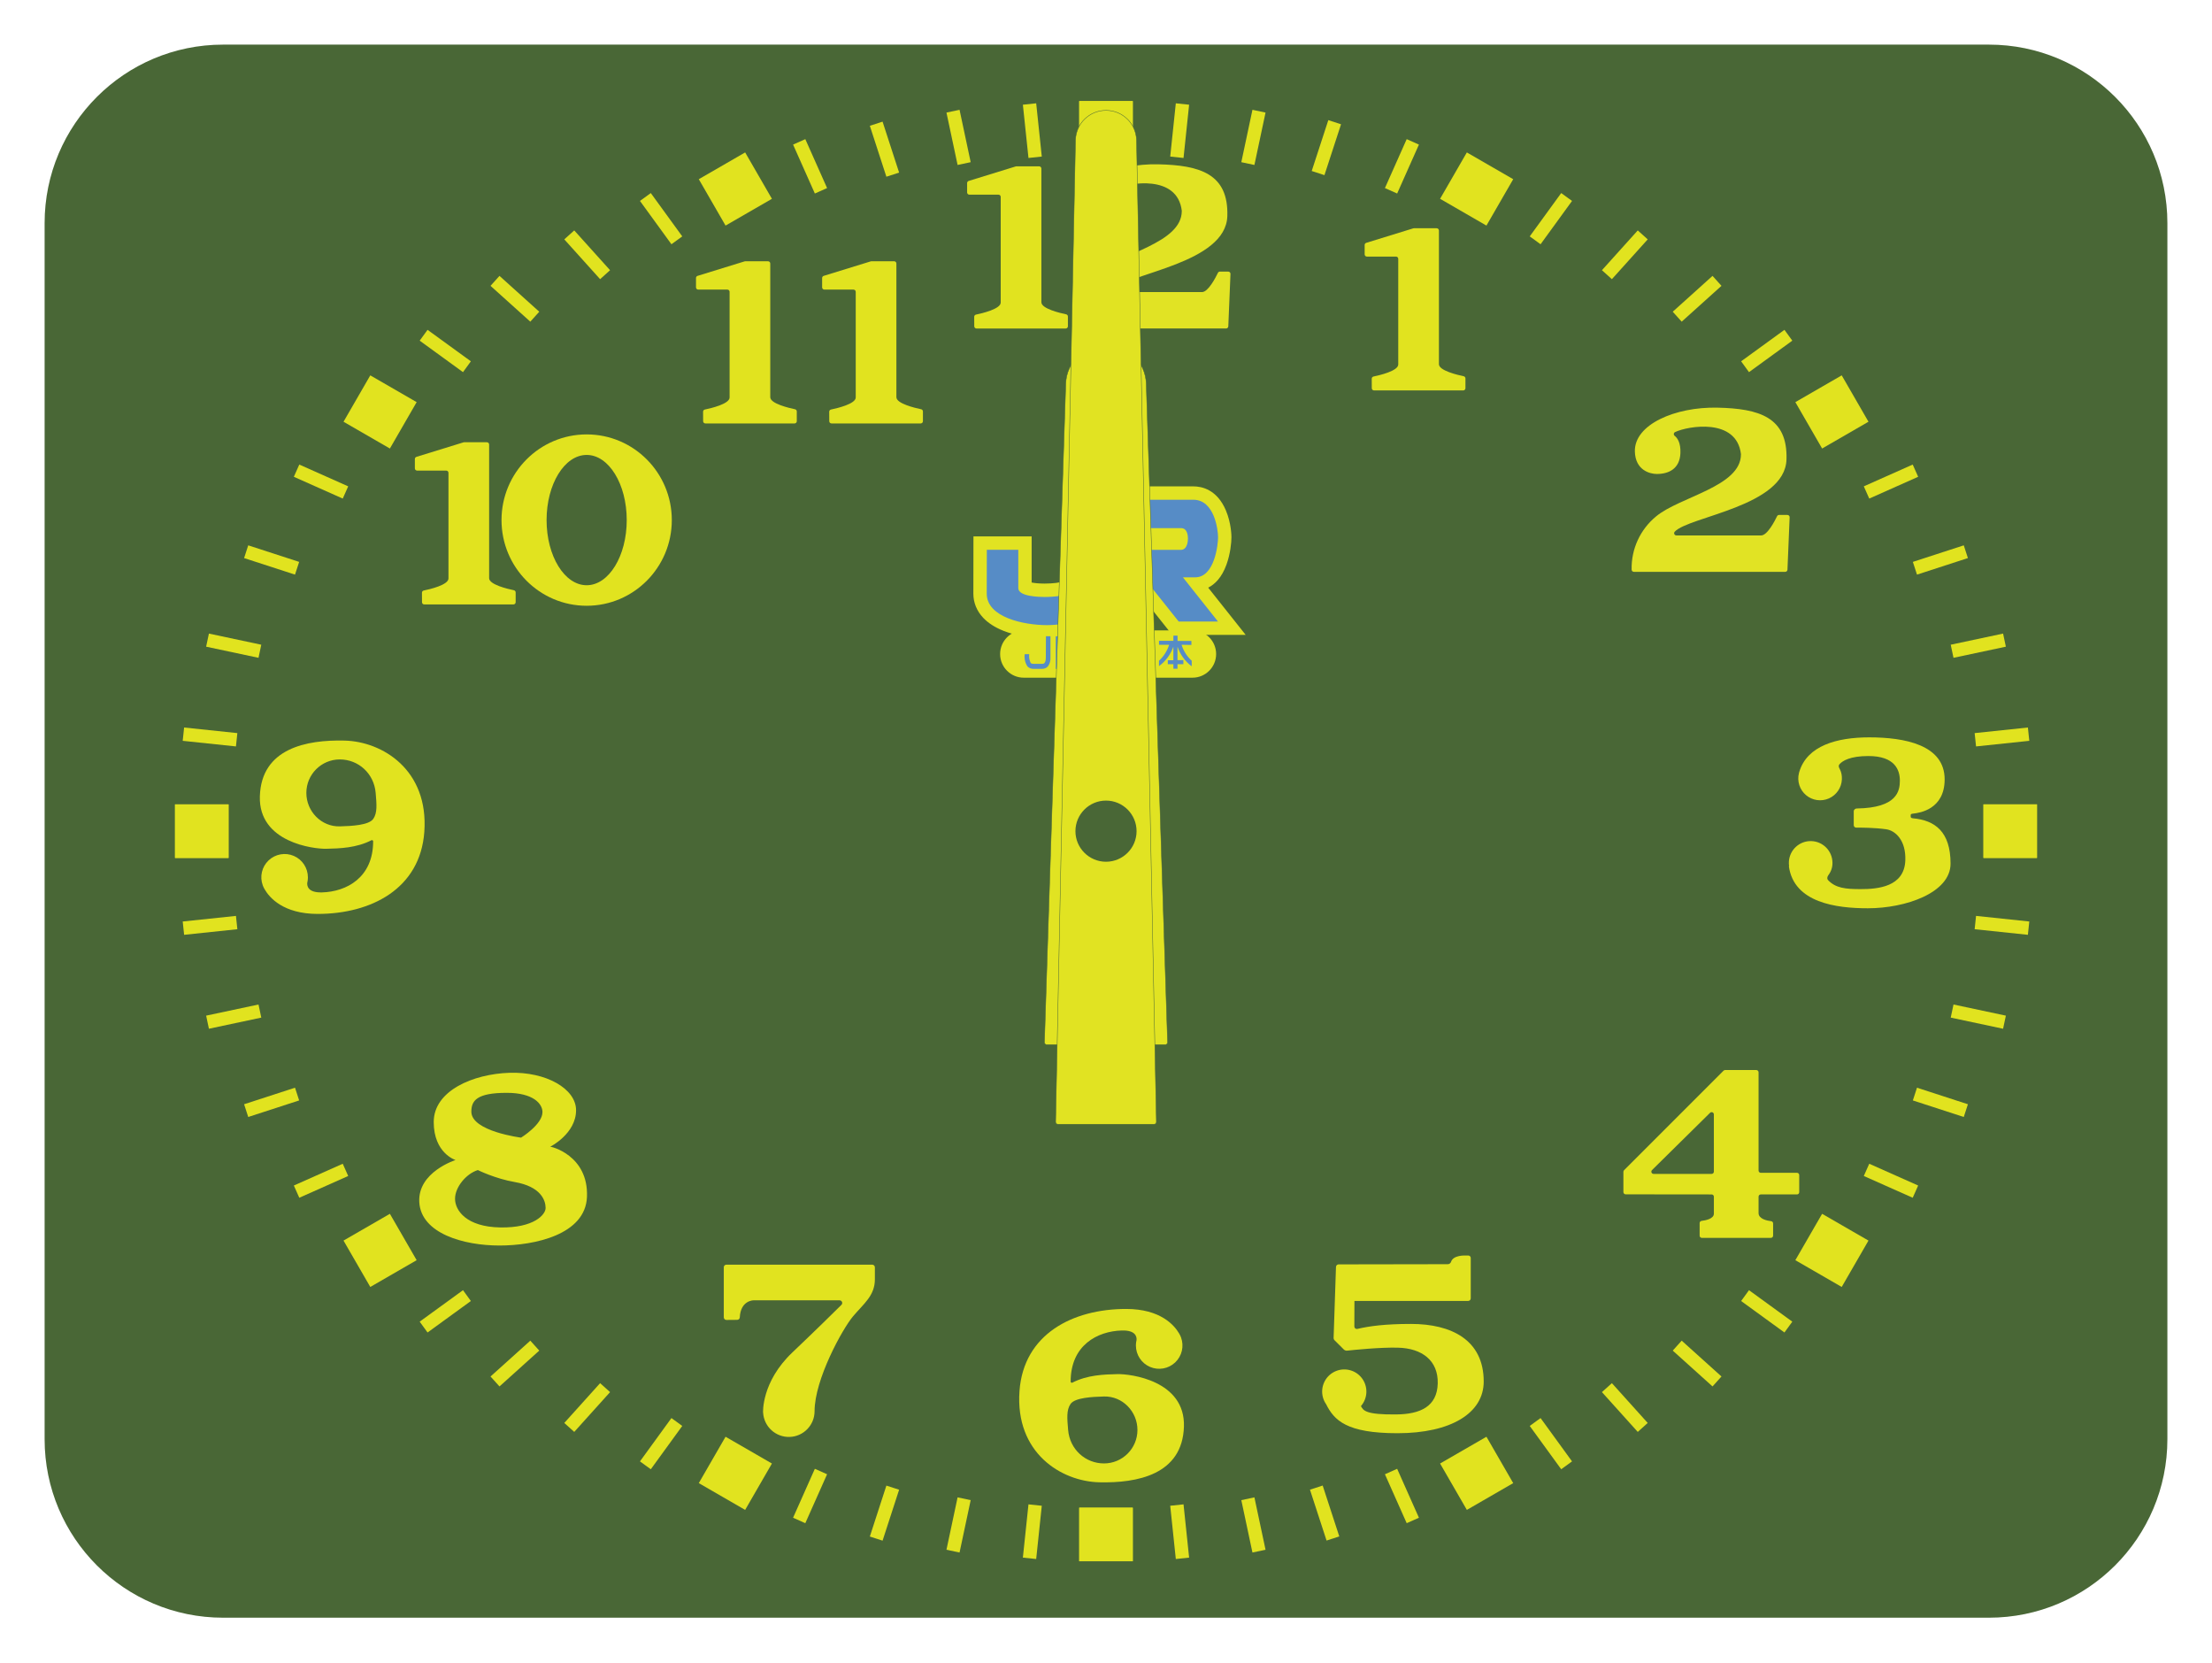
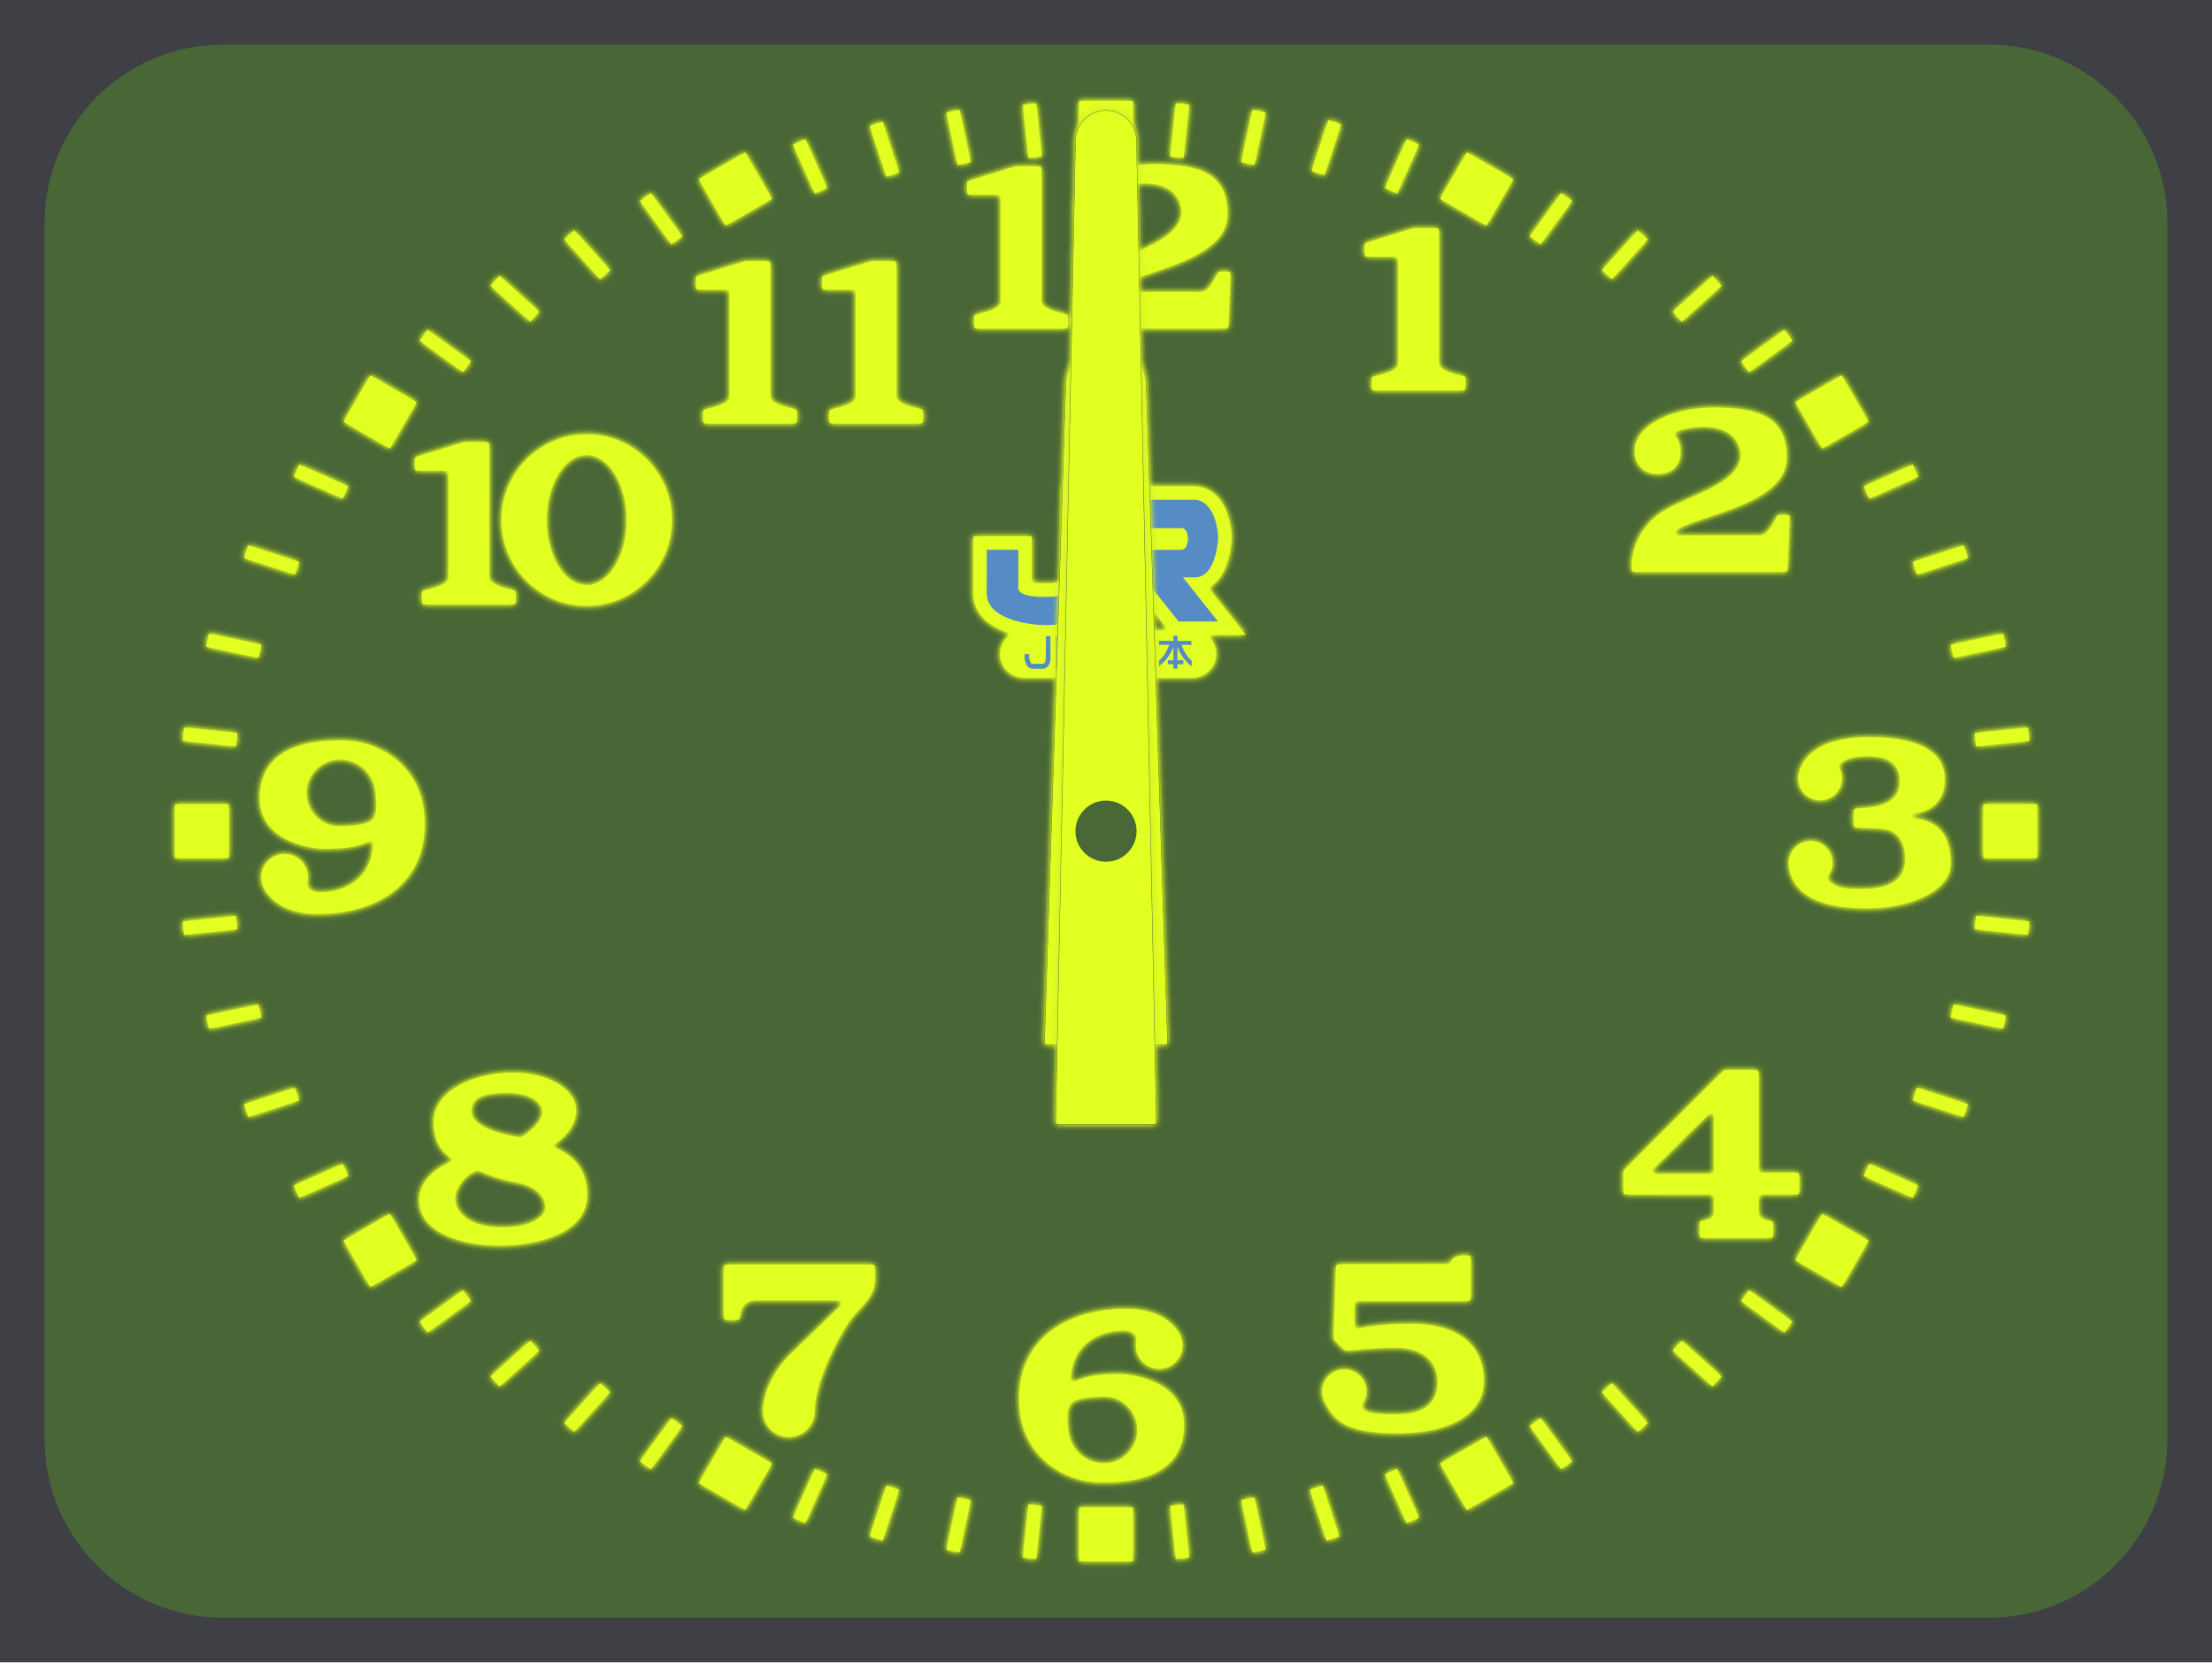
<svg xmlns="http://www.w3.org/2000/svg" xmlns:xlink="http://www.w3.org/1999/xlink" viewBox="0 0 4958.21 3725.07">
+   <style>
+     .yellow-fill {
+       fill: #e2ff22;
+     }
+     .green-fill {
+       fill: #496736;
+     }
+     .grey-fill {
+       fill: #3f3f46;
+     }
+     .blue-fill {
+       fill: #568cc6;
+     }
+   </style>
  <defs>
    <symbol id="_2_digit" data-name="2_digit" viewBox="0 0 354.24 368">
-       <path id="_2_digit-3" data-name="2_digit" d="M5.07,368h339.3a5,5,0,0,0,5-4.8l4.87-117.48a5,5,0,0,0-5-5.21H330.55a5,5,0,0,0-4.51,2.84c-4.78,10-21.65,43.07-35.67,43.07h-190A5,5,0,0,1,96.7,278c31.53-34.24,247.11-56.41,250.48-161.71C350.22,21.24,285.75,2.05,192,.07S5.9,37.5,7.33,98.16c1,42.4,34,50.53,49.21,50.53,26.86,0,51.52-11.66,52.88-46.88.9-23.4-7-34-12.87-38.56a5,5,0,0,1,.89-8.46c29.11-13.78,137.8-32.45,147.65,49.3,0,.23,0,.47,0,.7-.12,72.38-136.83,94.56-190.24,139A150,150,0,0,0,.07,363.17,5,5,0,0,0,5.07,368Z" style="fill: #e1e324" />
+       <path id="_2_digit-3" data-name="2_digit" d="M5.07,368h339.3a5,5,0,0,0,5-4.8l4.87-117.48a5,5,0,0,0-5-5.21H330.55a5,5,0,0,0-4.51,2.84c-4.78,10-21.65,43.07-35.67,43.07h-190A5,5,0,0,1,96.7,278c31.53-34.24,247.11-56.41,250.48-161.71C350.22,21.24,285.75,2.05,192,.07S5.9,37.5,7.33,98.16c1,42.4,34,50.53,49.21,50.53,26.86,0,51.52-11.66,52.88-46.88.9-23.4-7-34-12.87-38.56a5,5,0,0,1,.89-8.46c29.11-13.78,137.8-32.45,147.65,49.3,0,.23,0,.47,0,.7-.12,72.38-136.83,94.56-190.24,139A150,150,0,0,0,.07,363.17,5,5,0,0,0,5.07,368Z" class="yellow-fill" />
    </symbol>
    <symbol id="_1_digit" data-name="1_digit" viewBox="0 0 225.91 363.38">
-       <path id="_1_digit-3" data-name="1_digit" d="M15.88,337.17a5,5,0,0,1,4-4.93c13.35-2.74,55.43-12.51,55.43-27V68.5a5,5,0,0,0-5-5H5a5,5,0,0,1-5-5v-21a5,5,0,0,1,3.53-4.78L108.93.22A4.9,4.9,0,0,1,110.4,0h51.06a5,5,0,0,1,5,5V304.6c0,14.46,42.14,24.23,55.46,27a5,5,0,0,1,4,4.9v21.93a5,5,0,0,1-5,5H21a5,5,0,0,1-5-5Z" style="fill: #e1e31f" />
+       <path id="_1_digit-3" data-name="1_digit" d="M15.88,337.17a5,5,0,0,1,4-4.93c13.35-2.74,55.43-12.51,55.43-27V68.5a5,5,0,0,0-5-5H5a5,5,0,0,1-5-5v-21a5,5,0,0,1,3.53-4.78L108.93.22A4.9,4.9,0,0,1,110.4,0h51.06a5,5,0,0,1,5,5V304.6c0,14.46,42.14,24.23,55.46,27a5,5,0,0,1,4,4.9v21.93a5,5,0,0,1-5,5H21a5,5,0,0,1-5-5Z" class="yellow-fill" />
    </symbol>
+     <filter id="yellow-glow" x="-50%" y="-50%" width="200%" height="200%">
+       <feGaussianBlur in="SourceGraphic" stdDeviation="7" result="blur" />
+       <feColorMatrix in="blur" type="matrix" values="           1 0 0 0 0           0 1 0 0 0           0 0 1 0 0           0 0 0 1.5 0" result="strongBlur" />
+       <feMerge>
+         <feMergeNode in="strongBlur" />
+         <feMergeNode in="SourceGraphic" />
+       </feMerge>
+     </filter>
  </defs>
  <g id="Layer_1" data-name="Layer 1">
-     <rect id="background" width="4958.21" height="3725.07" style="fill: none" />
-     <rect id="dial" x="100" y="100" width="4758.21" height="3525.07" rx="400" style="fill: #496736" />
-     <g id="markers">
+     <rect id="background" width="4958.21" height="3725.07" class="grey-fill" />
+     <rect id="dial" x="100" y="100" width="4758.21" height="3525.07" rx="400" class="green-fill" />
+     <g id="markers" filter="url(#yellow-glow)">
      <g>
-         <rect x="392.3" y="1802.54" width="120" height="120" style="fill: #e1e31f" />
-         <rect x="410.79" y="1636.45" width="120" height="30" transform="translate(175.2 -40.16) rotate(6)" style="fill: #e1e31f" />
-         <rect x="463.86" y="1431.94" width="120" height="30" transform="translate(312.28 -77.3) rotate(12)" style="fill: #e1e31f" />
-         <rect x="548.84" y="1239.85" width="120" height="30" transform="translate(417.57 -126.72) rotate(18)" style="fill: #e1e31f" />
-         <rect x="659.57" y="1064.14" width="120" height="30" transform="translate(501.14 -199.38) rotate(24)" style="fill: #e1e31f" />
-         <rect x="938.1" y="771.52" width="120" height="30" transform="translate(652.92 -436.46) rotate(36)" style="fill: #e1e31f" />
-         <rect x="1094.14" y="654.53" width="120" height="30" transform="translate(744.45 -600.3) rotate(42)" style="fill: #e1e31f" />
-         <rect x="1256.16" y="555.95" width="120" height="30" transform="translate(859.78 -789.19) rotate(48)" style="fill: #e1e31f" />
-         <rect x="1421.9" y="474.99" width="120" height="30" transform="translate(1007.27 -996.9) rotate(54)" style="fill: #e1e31f" />
-         <rect x="1755.8" y="357.72" width="120" height="30" transform="translate(1417.75 -1437.69) rotate(66)" style="fill: #e1e31f" />
-         <rect x="1922.56" y="319.32" width="120" height="30" transform="translate(1687.87 -1654.52) rotate(72)" style="fill: #e1e31f" />
-         <rect x="2088.65" y="292.85" width="120" height="30" transform="translate(2003.04 -1857.85) rotate(78)" style="fill: #e1e31f" />
-         <rect x="2253.98" y="277.74" width="120" height="30" transform="translate(2363.24 -2039.16) rotate(84)" style="fill: #e1e31f" />
-         <rect x="791.97" y="863.11" width="120" height="120" transform="translate(575.7 -302.31) rotate(30)" style="fill: #e1e31f" />
-         <rect x="1588.3" y="363.54" width="120" height="120" transform="translate(1190.95 -1215.7) rotate(60)" style="fill: #e1e31f" />
-         <rect x="2419.11" y="226.49" width="120" height="120" transform="translate(2765.59 -2192.62) rotate(90)" style="fill: #e1e31f" />
+         <rect x="392.3" y="1802.54" width="120" height="120" class="yellow-fill" />
+         <rect x="410.79" y="1636.45" width="120" height="30" transform="translate(175.2 -40.16) rotate(6)" class="yellow-fill" />
+         <rect x="463.86" y="1431.94" width="120" height="30" transform="translate(312.28 -77.3) rotate(12)" class="yellow-fill" />
+         <rect x="548.84" y="1239.85" width="120" height="30" transform="translate(417.57 -126.72) rotate(18)" class="yellow-fill" />
+         <rect x="659.57" y="1064.14" width="120" height="30" transform="translate(501.14 -199.38) rotate(24)" class="yellow-fill" />
+         <rect x="938.1" y="771.52" width="120" height="30" transform="translate(652.92 -436.46) rotate(36)" class="yellow-fill" />
+         <rect x="1094.14" y="654.53" width="120" height="30" transform="translate(744.45 -600.3) rotate(42)" class="yellow-fill" />
+         <rect x="1256.16" y="555.95" width="120" height="30" transform="translate(859.78 -789.19) rotate(48)" class="yellow-fill" />
+         <rect x="1421.9" y="474.99" width="120" height="30" transform="translate(1007.27 -996.9) rotate(54)" class="yellow-fill" />
+         <rect x="1755.8" y="357.72" width="120" height="30" transform="translate(1417.75 -1437.69) rotate(66)" class="yellow-fill" />
+         <rect x="1922.56" y="319.32" width="120" height="30" transform="translate(1687.87 -1654.52) rotate(72)" class="yellow-fill" />
+         <rect x="2088.65" y="292.85" width="120" height="30" transform="translate(2003.04 -1857.85) rotate(78)" class="yellow-fill" />
+         <rect x="2253.98" y="277.74" width="120" height="30" transform="translate(2363.24 -2039.16) rotate(84)" class="yellow-fill" />
+         <rect x="791.97" y="863.11" width="120" height="120" transform="translate(575.7 -302.31) rotate(30)" class="yellow-fill" />
+         <rect x="1588.3" y="363.54" width="120" height="120" transform="translate(1190.95 -1215.7) rotate(60)" class="yellow-fill" />
+         <rect x="2419.11" y="226.49" width="120" height="120" transform="translate(2765.59 -2192.62) rotate(90)" class="yellow-fill" />
      </g>
      <g>
-         <rect x="4445.92" y="1802.54" width="120" height="120" transform="translate(9011.84 3725.07) rotate(-180)" style="fill: #e1e31f" />
-         <rect x="4427.42" y="1636.45" width="120" height="30" transform="translate(9122.89 2824.8) rotate(174)" style="fill: #e1e31f" />
-         <rect x="4374.35" y="1431.94" width="120" height="30" transform="translate(9072.64 1940.3) rotate(168)" style="fill: #e1e31f" />
-         <rect x="4289.38" y="1239.85" width="120" height="30" transform="translate(8873.65 1104.25) rotate(162)" style="fill: #e1e31f" />
-         <rect x="4178.64" y="1064.14" width="120" height="30" transform="translate(8549.76 340.97) rotate(156)" style="fill: #e1e31f" />
-         <rect x="3900.12" y="771.52" width="120" height="30" transform="translate(7626.22 -904.87) rotate(144)" style="fill: #e1e31f" />
-         <rect x="3744.08" y="654.53" width="120" height="30" transform="translate(7079.06 -1378.34) rotate(138)" style="fill: #e1e31f" />
-         <rect x="3582.06" y="555.95" width="120" height="30" transform="translate(6503.37 -1753.58) rotate(132)" style="fill: #e1e31f" />
-         <rect x="3416.32" y="474.99" width="120" height="30" transform="translate(5916.06 -2034.4) rotate(126)" style="fill: #e1e31f" />
-         <rect x="3082.41" y="357.72" width="120" height="30" transform="translate(4761.05 -2346.41) rotate(114)" style="fill: #e1e31f" />
-         <rect x="2915.65" y="319.32" width="120" height="30" transform="matrix(-0.31, 0.95, -0.95, -0.31, 4213.14, -2392.39)" style="fill: #e1e31f" />
-         <rect x="2749.57" y="292.85" width="120" height="30" transform="translate(3694.83 -2376.31) rotate(102)" style="fill: #e1e31f" />
-         <rect x="2584.24" y="277.74" width="120" height="30" transform="translate(3211.77 -2306.41) rotate(96)" style="fill: #e1e31f" />
-         <rect x="4046.24" y="863.11" width="120" height="120" transform="translate(8123.91 -330.58) rotate(150)" style="fill: #e1e31f" />
-         <rect x="3249.91" y="363.54" width="120" height="120" transform="translate(5331.66 -2231.16) rotate(120)" style="fill: #e1e31f" />
-         <rect x="2419.11" y="226.49" width="120" height="120" transform="translate(2765.59 -2192.62) rotate(90)" style="fill: #e1e31f" />
+         <rect x="4445.92" y="1802.54" width="120" height="120" transform="translate(9011.84 3725.07) rotate(-180)" class="yellow-fill" />
+         <rect x="4427.42" y="1636.45" width="120" height="30" transform="translate(9122.89 2824.8) rotate(174)" class="yellow-fill" />
+         <rect x="4374.35" y="1431.94" width="120" height="30" transform="translate(9072.64 1940.3) rotate(168)" class="yellow-fill" />
+         <rect x="4289.38" y="1239.85" width="120" height="30" transform="translate(8873.65 1104.25) rotate(162)" class="yellow-fill" />
+         <rect x="4178.64" y="1064.14" width="120" height="30" transform="translate(8549.76 340.97) rotate(156)" class="yellow-fill" />
+         <rect x="3900.12" y="771.52" width="120" height="30" transform="translate(7626.22 -904.87) rotate(144)" class="yellow-fill" />
+         <rect x="3744.08" y="654.53" width="120" height="30" transform="translate(7079.06 -1378.34) rotate(138)" class="yellow-fill" />
+         <rect x="3582.06" y="555.95" width="120" height="30" transform="translate(6503.37 -1753.58) rotate(132)" class="yellow-fill" />
+         <rect x="3416.32" y="474.99" width="120" height="30" transform="translate(5916.06 -2034.4) rotate(126)" class="yellow-fill" />
+         <rect x="3082.41" y="357.72" width="120" height="30" transform="translate(4761.05 -2346.41) rotate(114)" class="yellow-fill" />
+         <rect x="2915.65" y="319.32" width="120" height="30" transform="matrix(-0.31, 0.95, -0.95, -0.31, 4213.14, -2392.39)" class="yellow-fill" />
+         <rect x="2749.57" y="292.85" width="120" height="30" transform="translate(3694.83 -2376.31) rotate(102)" class="yellow-fill" />
+         <rect x="2584.24" y="277.74" width="120" height="30" transform="translate(3211.77 -2306.41) rotate(96)" class="yellow-fill" />
+         <rect x="4046.24" y="863.11" width="120" height="120" transform="translate(8123.91 -330.58) rotate(150)" class="yellow-fill" />
+         <rect x="3249.91" y="363.54" width="120" height="120" transform="translate(5331.66 -2231.16) rotate(120)" class="yellow-fill" />
+         <rect x="2419.11" y="226.49" width="120" height="120" transform="translate(2765.59 -2192.62) rotate(90)" class="yellow-fill" />
      </g>
      <g>
-         <rect x="4445.92" y="1802.54" width="120" height="120" transform="translate(9011.84 3725.07) rotate(180)" style="fill: #e1e31f" />
-         <rect x="4427.42" y="2058.62" width="120" height="30" transform="translate(8733.51 4604.94) rotate(-174)" style="fill: #e1e31f" />
-         <rect x="4374.35" y="2263.14" width="120" height="30" transform="translate(8298.16 5428.45) rotate(-168)" style="fill: #e1e31f" />
-         <rect x="4289.38" y="2455.22" width="120" height="30" transform="translate(7722.54 6163.58) rotate(-162)" style="fill: #e1e31f" />
-         <rect x="4178.64" y="2630.93" width="120" height="30" transform="translate(7034.64 6787.12) rotate(-156)" style="fill: #e1e31f" />
-         <rect x="3900.12" y="2923.55" width="120" height="30" transform="translate(5436.68 7643.59) rotate(-144)" style="fill: #e1e31f" />
-         <rect x="3744.08" y="3040.55" width="120" height="30" transform="translate(4586.5 7871.68) rotate(-138)" style="fill: #e1e31f" />
-         <rect x="3582.06" y="3139.12" width="120" height="30" transform="translate(3735.1 7971.22) rotate(-132)" style="fill: #e1e31f" />
-         <rect x="3416.32" y="3220.08" width="120" height="30" transform="translate(2902.41 7949.01) rotate(-126)" style="fill: #e1e31f" />
-         <rect x="3082.41" y="3337.35" width="120" height="30" transform="translate(1358.03 7586.61) rotate(-114)" style="fill: #e1e31f" />
-         <rect x="2915.65" y="3375.75" width="120" height="30" transform="matrix(-0.31, -0.95, 0.95, -0.31, 670.38, 7268.57)" style="fill: #e1e31f" />
-         <rect x="2749.57" y="3402.22" width="120" height="30" transform="translate(51.16 6875.87) rotate(-102)" style="fill: #e1e31f" />
-         <rect x="2584.24" y="3417.33" width="120" height="30" transform="translate(-492.89 6420.86) rotate(-96)" style="fill: #e1e31f" />
-         <rect x="4046.24" y="2741.96" width="120" height="120" transform="translate(6261.37 7281.66) rotate(-150)" style="fill: #e1e31f" />
-         <rect x="3249.91" y="3241.53" width="120" height="120" transform="translate(2105.66 7818.77) rotate(-120)" style="fill: #e1e31f" />
-         <rect x="2419.11" y="3378.59" width="120" height="120" transform="translate(-959.48 5917.69) rotate(-90)" style="fill: #e1e31f" />
+         <rect x="4445.92" y="1802.54" width="120" height="120" transform="translate(9011.84 3725.07) rotate(180)" class="yellow-fill" />
+         <rect x="4427.42" y="2058.62" width="120" height="30" transform="translate(8733.51 4604.94) rotate(-174)" class="yellow-fill" />
+         <rect x="4374.35" y="2263.14" width="120" height="30" transform="translate(8298.16 5428.45) rotate(-168)" class="yellow-fill" />
+         <rect x="4289.38" y="2455.22" width="120" height="30" transform="translate(7722.54 6163.58) rotate(-162)" class="yellow-fill" />
+         <rect x="4178.64" y="2630.93" width="120" height="30" transform="translate(7034.64 6787.12) rotate(-156)" class="yellow-fill" />
+         <rect x="3900.12" y="2923.55" width="120" height="30" transform="translate(5436.68 7643.59) rotate(-144)" class="yellow-fill" />
+         <rect x="3744.08" y="3040.55" width="120" height="30" transform="translate(4586.5 7871.68) rotate(-138)" class="yellow-fill" />
+         <rect x="3582.06" y="3139.12" width="120" height="30" transform="translate(3735.1 7971.22) rotate(-132)" class="yellow-fill" />
+         <rect x="3416.32" y="3220.08" width="120" height="30" transform="translate(2902.41 7949.01) rotate(-126)" class="yellow-fill" />
+         <rect x="3082.41" y="3337.35" width="120" height="30" transform="translate(1358.03 7586.61) rotate(-114)" class="yellow-fill" />
+         <rect x="2915.65" y="3375.75" width="120" height="30" transform="matrix(-0.31, -0.95, 0.95, -0.31, 670.38, 7268.57)" class="yellow-fill" />
+         <rect x="2749.57" y="3402.22" width="120" height="30" transform="translate(51.16 6875.87) rotate(-102)" class="yellow-fill" />
+         <rect x="2584.24" y="3417.33" width="120" height="30" transform="translate(-492.89 6420.86) rotate(-96)" class="yellow-fill" />
+         <rect x="4046.24" y="2741.96" width="120" height="120" transform="translate(6261.37 7281.66) rotate(-150)" class="yellow-fill" />
+         <rect x="3249.91" y="3241.53" width="120" height="120" transform="translate(2105.66 7818.77) rotate(-120)" class="yellow-fill" />
+         <rect x="2419.11" y="3378.59" width="120" height="120" transform="translate(-959.48 5917.69) rotate(-90)" class="yellow-fill" />
      </g>
      <g>
-         <rect x="392.3" y="1802.54" width="120" height="120" style="fill: #e1e31f" />
-         <rect x="410.79" y="2058.62" width="120" height="30" transform="translate(-214.17 60.57) rotate(-6)" style="fill: #e1e31f" />
-         <rect x="463.86" y="2263.14" width="120" height="30" transform="translate(-462.2 158.7) rotate(-12)" style="fill: #e1e31f" />
-         <rect x="548.84" y="2455.22" width="120" height="30" transform="translate(-733.54 309.04) rotate(-18)" style="fill: #e1e31f" />
-         <rect x="659.57" y="2630.93" width="120" height="30" transform="translate(-1013.99 521.43) rotate(-24)" style="fill: #e1e31f" />
-         <rect x="938.1" y="2923.55" width="120" height="30" transform="translate(-1536.62 1147.88) rotate(-36)" style="fill: #e1e31f" />
-         <rect x="1094.14" y="3040.55" width="120" height="30" transform="translate(-1748.11 1557.1) rotate(-42)" style="fill: #e1e31f" />
-         <rect x="1256.16" y="3139.12" width="120" height="30" transform="translate(-1908.49 2021.7) rotate(-48)" style="fill: #e1e31f" />
-         <rect x="1421.9" y="3220.08" width="120" height="30" transform="translate(-2006.38 2532.43) rotate(-54)" style="fill: #e1e31f" />
-         <rect x="1755.8" y="3337.35" width="120" height="30" transform="translate(-1985.28 3647.64) rotate(-66)" style="fill: #e1e31f" />
-         <rect x="1922.56" y="3375.75" width="120" height="30" transform="translate(-1854.88 4228.48) rotate(-72)" style="fill: #e1e31f" />
-         <rect x="2088.65" y="3402.22" width="120" height="30" transform="translate(-1640.63 4808.44) rotate(-78)" style="fill: #e1e31f" />
-         <rect x="2253.98" y="3417.33" width="120" height="30" transform="translate(-1341.43 5374.86) rotate(-84)" style="fill: #e1e31f" />
-         <rect x="791.97" y="2741.96" width="120" height="120" transform="translate(-1286.84 801.38) rotate(-30)" style="fill: #e1e31f" />
-         <rect x="1588.3" y="3241.53" width="120" height="120" transform="translate(-2035.06 3078.24) rotate(-60)" style="fill: #e1e31f" />
-         <rect x="2419.11" y="3378.59" width="120" height="120" transform="translate(-959.48 5917.69) rotate(-90)" style="fill: #e1e31f" />
+         <rect x="392.3" y="1802.54" width="120" height="120" class="yellow-fill" />
+         <rect x="410.79" y="2058.62" width="120" height="30" transform="translate(-214.17 60.57) rotate(-6)" class="yellow-fill" />
+         <rect x="463.86" y="2263.14" width="120" height="30" transform="translate(-462.2 158.7) rotate(-12)" class="yellow-fill" />
+         <rect x="548.84" y="2455.22" width="120" height="30" transform="translate(-733.54 309.04) rotate(-18)" class="yellow-fill" />
+         <rect x="659.57" y="2630.93" width="120" height="30" transform="translate(-1013.99 521.43) rotate(-24)" class="yellow-fill" />
+         <rect x="938.1" y="2923.55" width="120" height="30" transform="translate(-1536.62 1147.88) rotate(-36)" class="yellow-fill" />
+         <rect x="1094.14" y="3040.55" width="120" height="30" transform="translate(-1748.11 1557.1) rotate(-42)" class="yellow-fill" />
+         <rect x="1256.16" y="3139.12" width="120" height="30" transform="translate(-1908.49 2021.7) rotate(-48)" class="yellow-fill" />
+         <rect x="1421.9" y="3220.08" width="120" height="30" transform="translate(-2006.38 2532.43) rotate(-54)" class="yellow-fill" />
+         <rect x="1755.8" y="3337.35" width="120" height="30" transform="translate(-1985.28 3647.64) rotate(-66)" class="yellow-fill" />
+         <rect x="1922.56" y="3375.75" width="120" height="30" transform="translate(-1854.88 4228.48) rotate(-72)" class="yellow-fill" />
+         <rect x="2088.65" y="3402.22" width="120" height="30" transform="translate(-1640.63 4808.44) rotate(-78)" class="yellow-fill" />
+         <rect x="2253.98" y="3417.33" width="120" height="30" transform="translate(-1341.43 5374.86) rotate(-84)" class="yellow-fill" />
+         <rect x="791.97" y="2741.96" width="120" height="120" transform="translate(-1286.84 801.38) rotate(-30)" class="yellow-fill" />
+         <rect x="1588.3" y="3241.53" width="120" height="120" transform="translate(-2035.06 3078.24) rotate(-60)" class="yellow-fill" />
+         <rect x="2419.11" y="3378.59" width="120" height="120" transform="translate(-959.48 5917.69) rotate(-90)" class="yellow-fill" />
      </g>
    </g>
-     <g id="jr_logo">
+     <g id="jr_logo" filter="url(#yellow-glow)">
      <g>
-         <path d="M2346.57,1430.84c-34.07,0-70.65-6.52-97.83-17.46-18.72-7.53-33.82-17.26-44.88-28.93-14.43-15.24-22.06-34-22.06-54.11L2182,1202h130.45v103.35c6.22,1.27,16,2.39,28.92,2.39,19.45,0,34.15-2.29,41.88-4.62V1089.89H2675c18.7,0,53,7,72.84,53.89,12.1,28.64,12.45,57,12.45,60.08,0,11.35-2.34,37-11.12,61.29-10.61,29.31-26.18,44.28-41,51.71l84.06,105.86H2627.58l-115-144.4v47.53c0,22.46-8.54,43-24.67,59.32-12.12,12.28-28.59,22.33-49,29.89C2407.55,1426.7,2370.65,1430.84,2346.57,1430.84Z" style="fill: #e1e322" />
-         <path d="M2212,1232h70.5v85.87c0,19.18,48,19.87,58.92,19.87s71.88-.69,71.88-25V1119.89H2675c46.83,0,55.29,66.87,55.29,84,0,16.42-7.77,89.85-51.31,89.85h-27.48l78.62,99H2642L2514.18,1232.2H2646.7c15.38,0,16.07-21.25,16.07-25.57,0-4.49-.69-23.16-15.37-23.16H2482.56v142.38c0,62.9-98.84,75-136,75-51.32,0-134.77-17.28-134.77-70.5Z" style="fill: #568cc6" />
+         <path d="M2346.57,1430.84c-34.07,0-70.65-6.52-97.83-17.46-18.72-7.53-33.82-17.26-44.88-28.93-14.43-15.24-22.06-34-22.06-54.11L2182,1202h130.45v103.35c6.22,1.27,16,2.39,28.92,2.39,19.45,0,34.15-2.29,41.88-4.62V1089.89H2675c18.7,0,53,7,72.84,53.89,12.1,28.64,12.45,57,12.45,60.08,0,11.35-2.34,37-11.12,61.29-10.61,29.31-26.18,44.28-41,51.71l84.06,105.86H2627.58l-115-144.4v47.53c0,22.46-8.54,43-24.67,59.32-12.12,12.28-28.59,22.33-49,29.89C2407.55,1426.7,2370.65,1430.84,2346.57,1430.84Z" class="yellow-fill" />
+         <path d="M2212,1232h70.5v85.87c0,19.18,48,19.87,58.92,19.87s71.88-.69,71.88-25V1119.89H2675c46.83,0,55.29,66.87,55.29,84,0,16.42-7.77,89.85-51.31,89.85h-27.48l78.62,99H2642L2514.18,1232.2H2646.7c15.38,0,16.07-21.25,16.07-25.57,0-4.49-.69-23.16-15.37-23.16H2482.56v142.38c0,62.9-98.84,75-136,75-51.32,0-134.77-17.28-134.77-70.5Z" class="blue-fill" />
      </g>
-       <rect x="2241.78" y="1412.62" width="484.18" height="106" rx="53" style="fill: #e1e322" />
-       <path d="M2344.2,1473c0,14.55-5.29,14.55-8.5,14.55h-18.09c-4.86,0-6.48-1-7.29-1.92a34.91,34.91,0,0,1-3.33-19.73h-10.12a40.46,40.46,0,0,0,6.27,27.61,18.63,18.63,0,0,0,14.55,5.29h18.1a17.12,17.12,0,0,0,12.95-5.29,30.46,30.46,0,0,0,5.87-20.23v-47.61h-10.12Zm83.87-26.72a22.57,22.57,0,0,0-4.24-15.47,18.4,18.4,0,0,0-14.37-5h-43v73.15h10.12v-29.65h30.35c1.32,0,7.59,0,10.12,2.32a10.14,10.14,0,0,1,1.82,6.62v20.23H2429V1478.2a21.16,21.16,0,0,0-5.16-14.17,26,26,0,0,0,4.25-17.75Zm-21.45,12.15h-30.34V1437h32.58a10.06,10.06,0,0,1,7.08,1.72,17.67,17.67,0,0,1,1.53,8.39c.39,10.32.29,11.33-10.84,11.33Zm74.36-34h-9.25v4.85h-31.31v9h31.27v4h-29.24v34.39h19.45a43.66,43.66,0,0,1-21.45,12.85v10.11a52.8,52.8,0,0,0,31.26-20.24v19.32H2481v-19.32a52.19,52.19,0,0,0,31.18,20.24v-10.12a42.93,42.93,0,0,1-21.34-13.15h19.43V1442H2481v-4h32v-9h-32Zm-9.25,43.2h-21.08v-4h21Zm0-12h-21.08v-4.35h21Zm30.35,12H2481v-4H2502Zm0-16.38v4.35H2481v-4.35Zm28.13-24.08h-5.16v71.53h61.71v-71.53h-56.55Zm47.45,61.41h-42.55v-20.23h42.8Zm0-30.35h-42.55V1438h42.8Zm92.87-13v-8.9h-31.1v-11.9h-9.26V1436H2597.9v8.9h22.7a82.18,82.18,0,0,1-22.76,35.82v12a91.07,91.07,0,0,0,32.27-43.64v30.41h-12.45v8.91h12.45v10.11h9.25v-10.11h13.15v-9.08h-13.15V1449a90.54,90.54,0,0,0,31.87,44.1v-12.44a80.93,80.93,0,0,1-22.75-35.82Z" style="fill: #568cc6" />
+       <rect x="2241.78" y="1412.62" width="484.18" height="106" rx="53" class="yellow-fill" />
+       <path d="M2344.2,1473c0,14.55-5.29,14.55-8.5,14.55h-18.09c-4.86,0-6.48-1-7.29-1.92a34.91,34.91,0,0,1-3.33-19.73h-10.12a40.46,40.46,0,0,0,6.27,27.61,18.63,18.63,0,0,0,14.55,5.29h18.1a17.12,17.12,0,0,0,12.95-5.29,30.46,30.46,0,0,0,5.87-20.23v-47.61h-10.12Zm83.87-26.72a22.57,22.57,0,0,0-4.24-15.47,18.4,18.4,0,0,0-14.37-5h-43v73.15h10.12v-29.65h30.35c1.32,0,7.59,0,10.12,2.32a10.14,10.14,0,0,1,1.82,6.62v20.23H2429V1478.2a21.16,21.16,0,0,0-5.16-14.17,26,26,0,0,0,4.25-17.75Zm-21.45,12.15h-30.34V1437h32.58a10.06,10.06,0,0,1,7.08,1.72,17.67,17.67,0,0,1,1.53,8.39c.39,10.32.29,11.33-10.84,11.33Zm74.36-34h-9.25v4.85h-31.31v9h31.27v4h-29.24v34.39h19.45a43.66,43.66,0,0,1-21.45,12.85v10.11a52.8,52.8,0,0,0,31.26-20.24v19.32H2481v-19.32a52.19,52.19,0,0,0,31.18,20.24v-10.12a42.93,42.93,0,0,1-21.34-13.15h19.43V1442H2481v-4h32v-9h-32Zm-9.25,43.2h-21.08v-4h21Zm0-12h-21.08v-4.35h21Zm30.35,12H2481v-4H2502Zm0-16.38v4.35H2481v-4.35Zm28.13-24.08h-5.16v71.53h61.71v-71.53h-56.55Zm47.45,61.41h-42.55v-20.23h42.8Zm0-30.35h-42.55V1438h42.8Zm92.87-13v-8.9h-31.1v-11.9h-9.26V1436H2597.9v8.9h22.7a82.18,82.18,0,0,1-22.76,35.82v12a91.07,91.07,0,0,0,32.27-43.64v30.41h-12.45v8.91h12.45v10.11h9.25v-10.11h13.15v-9.08h-13.15V1449a90.54,90.54,0,0,0,31.87,44.1v-12.44a80.93,80.93,0,0,1-22.75-35.82Z" class="blue-fill" />
    </g>
-     <g id="digits">
-       <path id="_4_digit" data-name="4_digit" d="M4028,2628.14h-81.16a5,5,0,0,1-5-5V2402.91a5.08,5.08,0,0,0-5.08-5.08h-69.9a5,5,0,0,0-3.55,1.47l-222.89,222.89a5.3,5.3,0,0,0-1.55,3.74v45.37a5.07,5.07,0,0,0,5.06,5.07l192.73.21a5,5,0,0,1,5,5v38.16c0,11.48-18.79,15.07-27.54,16.11a5,5,0,0,0-4.39,5v28.09a5,5,0,0,0,5,5h154.7a5,5,0,0,0,5-5v-27.41a5,5,0,0,0-4.39-5c-8.89-1.07-28.2-4.89-28.2-18.11v-36.85a5,5,0,0,1,5-5h81.13a5,5,0,0,0,5-5v-38.4A5,5,0,0,0,4028,2628.14Zm-186.34-2.58a5,5,0,0,1-5,5H3706.51A5,5,0,0,1,3703,2622l130.12-128.36a5,5,0,0,1,8.51,3.56Z" style="fill: #e1e31f" />
+     <g id="digits" filter="url(#yellow-glow)">
+       <path id="_4_digit" data-name="4_digit" d="M4028,2628.14h-81.16a5,5,0,0,1-5-5V2402.91a5.08,5.08,0,0,0-5.08-5.08h-69.9a5,5,0,0,0-3.55,1.47l-222.89,222.89a5.3,5.3,0,0,0-1.55,3.74v45.37a5.07,5.07,0,0,0,5.06,5.07l192.73.21a5,5,0,0,1,5,5v38.16c0,11.48-18.79,15.07-27.54,16.11a5,5,0,0,0-4.39,5v28.09a5,5,0,0,0,5,5h154.7a5,5,0,0,0,5-5v-27.41a5,5,0,0,0-4.39-5c-8.89-1.07-28.2-4.89-28.2-18.11v-36.85a5,5,0,0,1,5-5h81.13a5,5,0,0,0,5-5v-38.4A5,5,0,0,0,4028,2628.14Zm-186.34-2.58a5,5,0,0,1-5,5H3706.51A5,5,0,0,1,3703,2622l130.12-128.36a5,5,0,0,1,8.51,3.56Z" class="yellow-fill" />
      <use width="354.24" height="368" transform="translate(2403.88 368.11)" xlink:href="#_2_digit" />
      <use width="225.91" height="363.39" transform="translate(2167.8 372.72)" xlink:href="#_1_digit" />
      <use width="225.91" height="363.39" transform="translate(3058.88 511.48)" xlink:href="#_1_digit" />
      <use width="354.24" height="368" transform="translate(3657.24 913.43)" xlink:href="#_2_digit" />
      <use width="225.91" height="363.39" transform="translate(1560.09 585.46)" xlink:href="#_1_digit" />
      <use width="225.91" height="363.39" transform="translate(1842.81 585.46)" xlink:href="#_1_digit" />
      <use width="225.91" height="363.39" transform="translate(929.93 991.04)" xlink:href="#_1_digit" />
-       <path id="_9_digit" data-name="9_digit" d="M772.17,1659.56c-84.66-2-186.39,17-189.69,124.84C579.31,1888.06,703.33,1902.56,731.1,1902c30.65-.64,68.29-1.9,101.78-19.27,1.16-.61,3.52.78,3.53,2.09.22,82.25-60.28,113.44-114.55,114.94-31.38.87-33.85-14.09-33.14-21.59.33-1.37.61-2.76.83-4.16h0a53.28,53.28,0,0,0,.6-7.94A52.19,52.19,0,1,0,589,1984h0s.25.74.82,2.07a51,51,0,0,0,3.68,7.22C603.8,2011,634.63,2047.93,712,2048c119.56.05,229.87-56.15,239.12-183.88C961.12,1725.16,857.24,1661.55,772.17,1659.56ZM836.69,1835c-9.81,14.26-49,16.12-75,16.8-41.41,1.09-75-33.57-75-75a75,75,0,0,1,75-75c41.41,0,76.71,31.26,80.38,75C844.24,1802.57,846.07,1821.41,836.69,1835Z" style="fill: #e1e31f" />
-       <path id="_6_digit" data-name="6_digit" d="M2464.11,3321.66c84.66,2,186.39-16.95,189.69-124.84,3.17-103.66-120.85-118.16-148.62-117.58-30.65.64-68.28,1.89-101.78,19.27-1.16.6-3.52-.78-3.53-2.09-.22-82.25,60.28-113.44,114.56-114.94,31.37-.87,33.84,14.09,33.13,21.59-.33,1.37-.61,2.75-.83,4.16h0a53.28,53.28,0,0,0-.6,7.94,52.19,52.19,0,1,0,101.2-18h0s-.25-.75-.82-2.07a51,51,0,0,0-3.68-7.22c-10.35-17.73-41.18-54.64-118.5-54.67-119.56-.05-229.87,56.14-239.12,183.87C2275.16,3256.06,2379,3319.67,2464.11,3321.66Zm-64.52-175.49c9.81-14.25,48.95-16.11,75-16.8,41.41-1.08,75,33.58,75,75a75,75,0,0,1-75,75c-41.41,0-76.71-31.26-80.38-75C2392,3178.65,2390.21,3159.81,2399.59,3146.17Z" style="fill: #e1e31f" />
-       <path id="_3_digit" data-name="3_digit" d="M4282.82,1828.87l0-1c-.33-3.53,1-4.19,5.91-4.73,14.93-1.63,69.66-9.85,70.21-75.8.66-78.61-90.49-95-169.1-95-72.72,0-139.06,18.68-156.69,77.19-.31,1-.59,2-.84,3l0,.11h0a48.88,48.88,0,1,0,96.27,13.79c.32-7.92-.9-15.62-4.3-22.16-2.29-4.39-4.6-8-.34-12.5,6.4-6.73,22.9-17.6,63.94-17.6,59.78,0,70.68,31.38,70.68,55.16,0,23.35-6.27,61.05-96.38,62.38-3.55,0-7.13,2.57-7,6.7v30.38a5.56,5.56,0,0,0,5.56,5.84c10.78-.07,41.36,0,67.27,3.69,20,2.8,44.42,24.11,42.77,69.69-2.16,59.74-62.42,64.4-100.07,64.4-34.35,0-55.91-2.35-72.79-19.84-3-3.12-2.57-7.63.64-11.85a43.94,43.94,0,0,0,8.93-27.14,48.88,48.88,0,0,0-97.67-2.89,49.57,49.57,0,0,0,.48,10.38l-.57-.18c11.1,82.23,106.48,94.45,177.16,94.45,83.89,0,185.28-34.34,185.28-100.07,0-71.73-35.06-97.09-84.27-101.56C4283.54,1833.17,4282.82,1832.23,4282.82,1828.87Z" style="fill: #e1e31f" />
-       <path id="_5_digit" data-name="5_digit" d="M3162.8,2966.78c-57.82,0-93.79,4.86-120.2,11.17a5.52,5.52,0,0,1-6.82-5.38l.2-57.31,254.92,0a5.78,5.78,0,0,0,5.78-5.78V2818.9a5.39,5.39,0,0,0-5.4-5.39h-7.15s-26.69-1.44-31.6,14.12a7.66,7.66,0,0,1-7.35,5.28l-244.69.42a5.9,5.9,0,0,0-5.88,5.69L2989.3,2998a7.23,7.23,0,0,0,2.13,5.38l20.68,20.6a9.31,9.31,0,0,0,7.59,2.66c16.24-1.77,73.79-7.64,113.82-6.66,53.83,1.32,90.5,28.73,89.17,80.25s-38.86,68.73-92.47,69.36c-70,.83-74.3-9-79.67-18.68h0a49.58,49.58,0,1,0-85.13-19.32h0l0,.08a49,49,0,0,0,7,14.84c18.15,36.19,45.68,65.15,160,65.15,119.78,0,193.32-44.92,193.32-115.82C3325.74,3002.45,3253.08,2966.78,3162.8,2966.78Z" style="fill: #e1e31f" />
-       <path id="_7_digit" data-name="7_digit" d="M1955.13,2834h-327a5.74,5.74,0,0,0-5.74,5.74V2952a5.84,5.84,0,0,0,5.89,5.84l24.16-.21a5.91,5.91,0,0,0,5.82-5.65c1.89-38.16,30.63-38.1,30.63-38.1h193a5.94,5.94,0,0,1,4.19,10.16c-18.09,17.93-58.74,57.94-110,106.64-70,66.49-65.64,135.19-65.64,135.19h.12a57.71,57.71,0,0,0,115.31-3.52c0-71.34,62.51-184.52,86.29-212.7s48.88-46.24,48.88-82.79V2839.9A5.92,5.92,0,0,0,1955.13,2834Z" style="fill: #e1e31f" />
-       <path id="_8_digit" data-name="8_digit" d="M1233.12,2569.79s58.13-29.06,58.13-81.9c0-48.24-67.38-86.54-149.29-83.89S972.2,2444.29,972.2,2514.31s48.88,85.21,48.88,85.21-85.21,26.86-81.24,94.46c4.14,70.6,100.4,97.1,179.67,97.1s192.82-24.47,196.18-109C1319.4,2588.61,1234.17,2568.56,1233.12,2569.79Zm-97.32-120.88c59.89,0,80.15,24.66,80.15,43.16,0,27.74-48,57.25-48,57.25s-111.42-14.09-111.42-58.13C1056.53,2466.53,1068.42,2448.91,1135.8,2448.91Zm-14.53,301.65c-76.19-1.32-101.29-38.29-101.29-64.27s24.66-55.95,51.09-64.31c0,0,38.78,19.25,82.78,26.86C1212.42,2659,1223,2689.79,1223,2707,1223,2721.5,1197.45,2751.89,1121.27,2750.56Z" style="fill: #e1e31f" />
-       <path id="_0_digit" data-name="0_digit" d="M1315,973.45c-105.41,0-190.86,86-190.86,192s85.45,192,190.86,192,190.86-86,190.86-192S1420.44,973.45,1315,973.45Zm0,338c-49.62,0-89.84-65.36-89.84-146s40.22-146,89.84-146,89.83,65.35,89.83,146S1364.64,1311.45,1315,1311.45Z" style="fill: #e1e31f" />
+       <path id="_9_digit" data-name="9_digit" d="M772.17,1659.56c-84.66-2-186.39,17-189.69,124.84C579.31,1888.06,703.33,1902.56,731.1,1902c30.65-.64,68.29-1.9,101.78-19.27,1.16-.61,3.52.78,3.53,2.09.22,82.25-60.28,113.44-114.55,114.94-31.38.87-33.85-14.09-33.14-21.59.33-1.37.61-2.76.83-4.16h0a53.28,53.28,0,0,0,.6-7.94A52.19,52.19,0,1,0,589,1984h0s.25.74.82,2.07a51,51,0,0,0,3.68,7.22C603.8,2011,634.63,2047.93,712,2048c119.56.05,229.87-56.15,239.12-183.88C961.12,1725.16,857.24,1661.55,772.17,1659.56ZM836.69,1835c-9.81,14.26-49,16.12-75,16.8-41.41,1.09-75-33.57-75-75a75,75,0,0,1,75-75c41.41,0,76.71,31.26,80.38,75C844.24,1802.57,846.07,1821.41,836.69,1835Z" class="yellow-fill" />
+       <path id="_6_digit" data-name="6_digit" d="M2464.11,3321.66c84.66,2,186.39-16.95,189.69-124.84,3.17-103.66-120.85-118.16-148.62-117.58-30.65.64-68.28,1.89-101.78,19.27-1.16.6-3.52-.78-3.53-2.09-.22-82.25,60.28-113.44,114.56-114.94,31.37-.87,33.84,14.09,33.13,21.59-.33,1.37-.61,2.75-.83,4.16h0a53.28,53.28,0,0,0-.6,7.94,52.19,52.19,0,1,0,101.2-18h0s-.25-.75-.82-2.07a51,51,0,0,0-3.68-7.22c-10.35-17.73-41.18-54.64-118.5-54.67-119.56-.05-229.87,56.14-239.12,183.87C2275.16,3256.06,2379,3319.67,2464.11,3321.66Zm-64.52-175.49c9.81-14.25,48.95-16.11,75-16.8,41.41-1.08,75,33.58,75,75a75,75,0,0,1-75,75c-41.41,0-76.71-31.26-80.38-75C2392,3178.65,2390.21,3159.81,2399.59,3146.17Z" class="yellow-fill" />
+       <path id="_3_digit" data-name="3_digit" d="M4282.82,1828.87l0-1c-.33-3.53,1-4.19,5.91-4.73,14.93-1.63,69.66-9.85,70.21-75.8.66-78.61-90.49-95-169.1-95-72.72,0-139.06,18.68-156.69,77.19-.31,1-.59,2-.84,3l0,.11h0a48.88,48.88,0,1,0,96.27,13.79c.32-7.92-.9-15.62-4.3-22.16-2.29-4.39-4.6-8-.34-12.5,6.4-6.73,22.9-17.6,63.94-17.6,59.78,0,70.68,31.38,70.68,55.16,0,23.35-6.27,61.05-96.38,62.38-3.55,0-7.13,2.57-7,6.7v30.38a5.56,5.56,0,0,0,5.56,5.84c10.78-.07,41.36,0,67.27,3.69,20,2.8,44.42,24.11,42.77,69.69-2.16,59.74-62.42,64.4-100.07,64.4-34.35,0-55.91-2.35-72.79-19.84-3-3.12-2.57-7.63.64-11.85a43.94,43.94,0,0,0,8.93-27.14,48.88,48.88,0,0,0-97.67-2.89,49.57,49.57,0,0,0,.48,10.38l-.57-.18c11.1,82.23,106.48,94.45,177.16,94.45,83.89,0,185.28-34.34,185.28-100.07,0-71.73-35.06-97.09-84.27-101.56C4283.54,1833.17,4282.82,1832.23,4282.82,1828.87Z" class="yellow-fill" />
+       <path id="_5_digit" data-name="5_digit" d="M3162.8,2966.78c-57.82,0-93.79,4.86-120.2,11.17a5.52,5.52,0,0,1-6.82-5.38l.2-57.31,254.92,0a5.78,5.78,0,0,0,5.78-5.78V2818.9a5.39,5.39,0,0,0-5.4-5.39h-7.15s-26.69-1.44-31.6,14.12a7.66,7.66,0,0,1-7.35,5.28l-244.69.42a5.9,5.9,0,0,0-5.88,5.69L2989.3,2998a7.23,7.23,0,0,0,2.13,5.38l20.68,20.6a9.31,9.31,0,0,0,7.59,2.66c16.24-1.77,73.79-7.64,113.82-6.66,53.83,1.32,90.5,28.73,89.17,80.25s-38.86,68.73-92.47,69.36c-70,.83-74.3-9-79.67-18.68h0a49.58,49.58,0,1,0-85.13-19.32h0l0,.08a49,49,0,0,0,7,14.84c18.15,36.19,45.68,65.15,160,65.15,119.78,0,193.32-44.92,193.32-115.82C3325.74,3002.45,3253.08,2966.78,3162.8,2966.78Z" class="yellow-fill" />
+       <path id="_7_digit" data-name="7_digit" d="M1955.13,2834h-327a5.74,5.74,0,0,0-5.74,5.74V2952a5.84,5.84,0,0,0,5.89,5.84l24.16-.21a5.91,5.91,0,0,0,5.82-5.65c1.89-38.16,30.63-38.1,30.63-38.1h193a5.94,5.94,0,0,1,4.19,10.16c-18.09,17.93-58.74,57.94-110,106.64-70,66.49-65.64,135.19-65.64,135.19h.12a57.71,57.71,0,0,0,115.31-3.52c0-71.34,62.51-184.52,86.29-212.7s48.88-46.24,48.88-82.79V2839.9A5.92,5.92,0,0,0,1955.13,2834Z" class="yellow-fill" />
+       <path id="_8_digit" data-name="8_digit" d="M1233.12,2569.79s58.13-29.06,58.13-81.9c0-48.24-67.38-86.54-149.29-83.89S972.2,2444.29,972.2,2514.31s48.88,85.21,48.88,85.21-85.21,26.86-81.24,94.46c4.14,70.6,100.4,97.1,179.67,97.1s192.82-24.47,196.18-109C1319.4,2588.61,1234.17,2568.56,1233.12,2569.79Zm-97.32-120.88c59.89,0,80.15,24.66,80.15,43.16,0,27.74-48,57.25-48,57.25s-111.42-14.09-111.42-58.13C1056.53,2466.53,1068.42,2448.91,1135.8,2448.91Zm-14.53,301.65c-76.19-1.32-101.29-38.29-101.29-64.27s24.66-55.95,51.09-64.31c0,0,38.78,19.25,82.78,26.86C1212.42,2659,1223,2689.79,1223,2707,1223,2721.5,1197.45,2751.89,1121.27,2750.56Z" class="yellow-fill" />
+       <path id="_0_digit" data-name="0_digit" d="M1315,973.45c-105.41,0-190.86,86-190.86,192s85.45,192,190.86,192,190.86-86,190.86-192S1420.44,973.45,1315,973.45Zm0,338c-49.62,0-89.84-65.36-89.84-146s40.22-146,89.84-146,89.83,65.35,89.83,146S1364.64,1311.45,1315,1311.45Z" class="yellow-fill" />
    </g>
-     <g id="hours_hand">
-       <path d="M2479.11,772.63a90.3,90.3,0,0,0-90.22,86.83h0l-.07,3.47h0L2341.12,2335.8a5,5,0,0,0,5,5.17h266a5,5,0,0,0,5-5.17L2569.41,862.93h0l-.07-3.47h0A90.29,90.29,0,0,0,2479.11,772.63Z" style="fill: #e1e322;stroke: #4a6736;stroke-miterlimit: 10" />
-       <circle cx="2479.11" cy="1862.54" r="68.51" style="fill: #496736" />
+     <g id="hours_hand" filter="url(#yellow-glow)">
+       <path d="M2479.11,772.63a90.3,90.3,0,0,0-90.22,86.83h0l-.07,3.47h0L2341.12,2335.8a5,5,0,0,0,5,5.17h266a5,5,0,0,0,5-5.17L2569.41,862.93h0l-.07-3.47h0A90.29,90.29,0,0,0,2479.11,772.63Z" class="yellow-fill" style="stroke: #4a6736;stroke-miterlimit: 10" />
+       <circle cx="2479.11" cy="1862.54" r="68.51" class="green-fill" />
    </g>
-     <g id="minutes_hand">
-       <path d="M2479.11,247.35a68.44,68.44,0,0,0-68.38,65.82h0l-.06,2.63h0l-44.5,2198.41a5,5,0,0,0,5,5.1h215.91a5,5,0,0,0,5-5.1L2547.55,315.8h0l-.05-2.63h0A68.43,68.43,0,0,0,2479.11,247.35Z" style="fill: #e1e322;stroke: #4a6736;stroke-miterlimit: 10" />
-       <circle cx="2479.11" cy="1862.54" r="68.51" style="fill: #496736" />
+     <g id="minutes_hand" filter="url(#yellow-glow)">
+       <path d="M2479.11,247.35a68.44,68.44,0,0,0-68.38,65.82h0l-.06,2.63h0l-44.5,2198.41a5,5,0,0,0,5,5.1h215.91a5,5,0,0,0,5-5.1L2547.55,315.8h0l-.05-2.63h0A68.43,68.43,0,0,0,2479.11,247.35Z" class="yellow-fill" style="stroke: #4a6736;stroke-miterlimit: 10" />
+       <circle cx="2479.11" cy="1862.54" r="68.51" class="green-fill" />
    </g>
  </g>
</svg>
